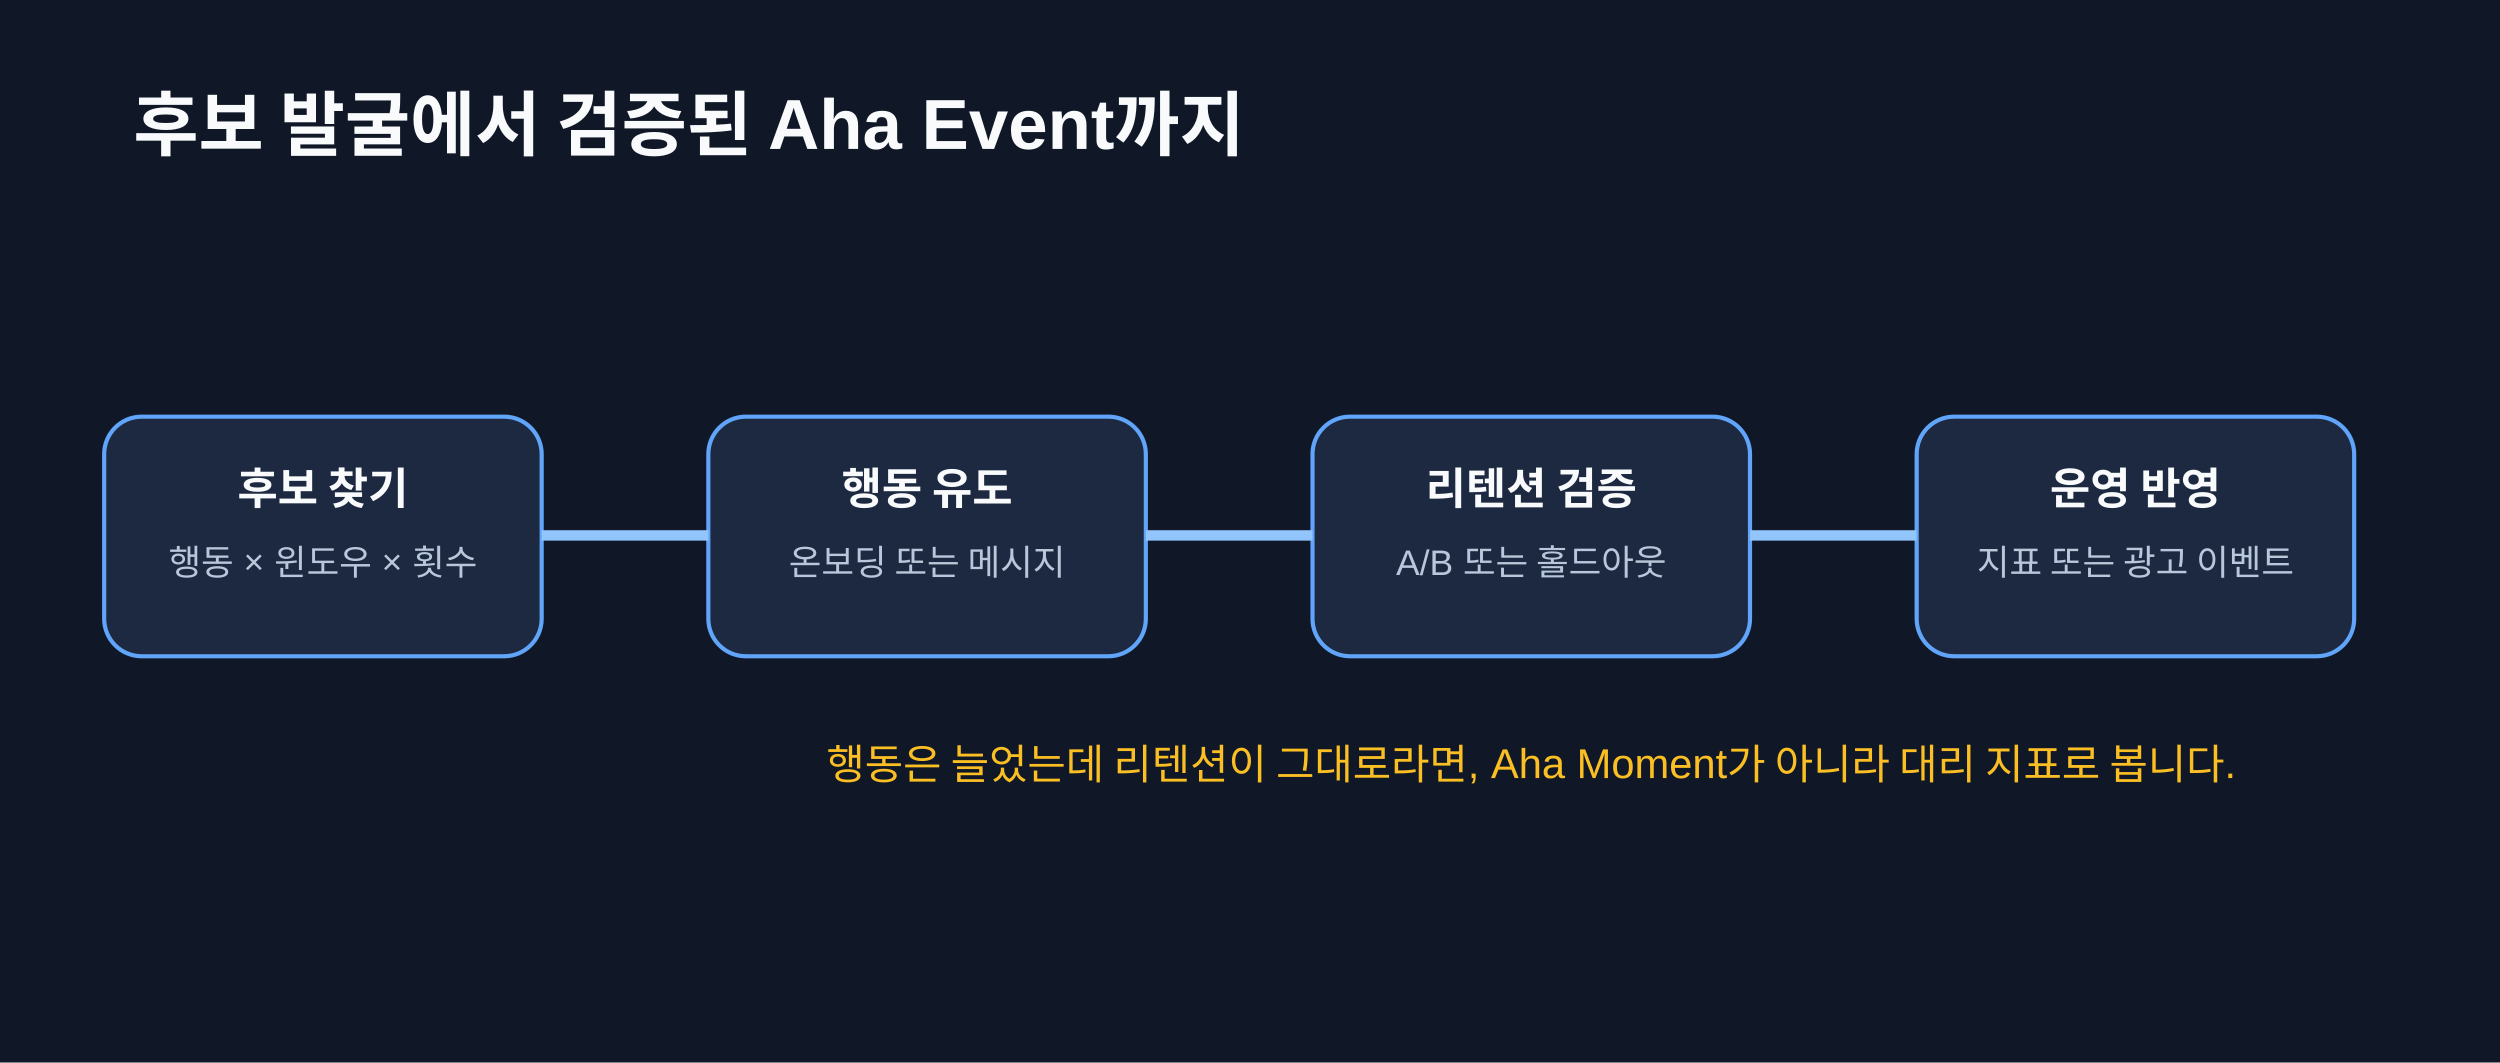
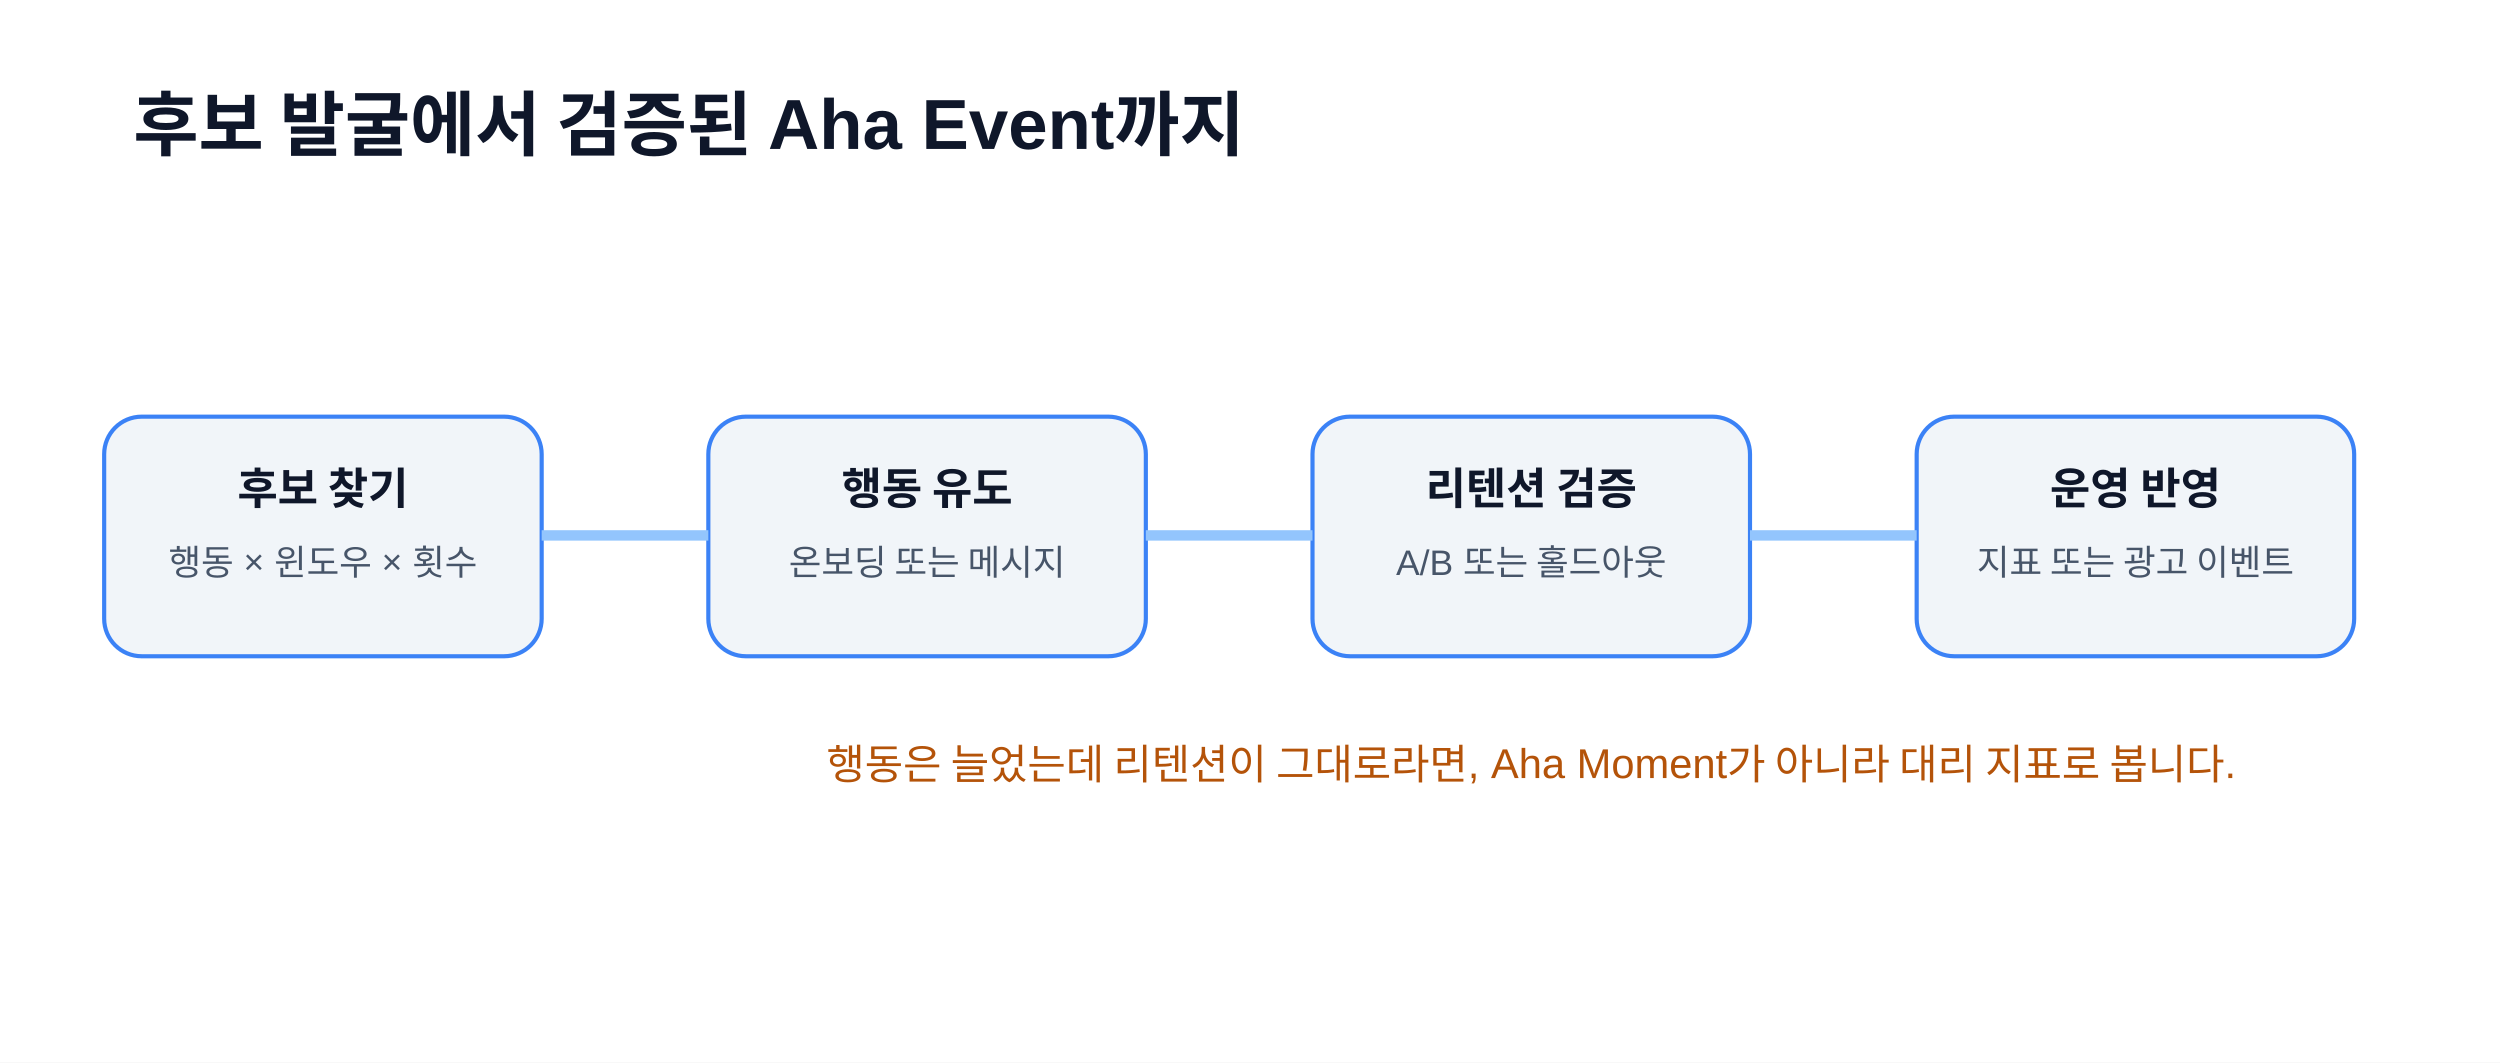
<svg xmlns="http://www.w3.org/2000/svg" width="1200" height="510" viewBox="0 0 1200 510" role="img" aria-labelledby="title desc">
-   <rect width="1200" height="510" fill="#101827" />
-   <text x="64" y="72" fill="#f8fafc" font-family="'Apple SD Gothic Neo','Malgun Gothic','Noto Sans KR',Arial" font-size="34" font-weight="700">후보 발굴에서 검증된 Aha Event까지</text>
+   <rect width="1200" height="510" fill="#ffffff" />
+   <text x="64" y="72" fill="#0f172a" font-family="'Apple SD Gothic Neo','Malgun Gothic','Noto Sans KR',Arial" font-size="34" font-weight="700">후보 발굴에서 검증된 Aha Event까지</text>
  <g font-family="Arial" text-anchor="middle">
-     <g fill="#1c2940" stroke="#60a5fa" stroke-width="2">
+     <g fill="#f1f5f9" stroke="#3b82f6" stroke-width="2">
      <rect x="50" y="200" width="210" height="115" rx="18" />
      <rect x="340" y="200" width="210" height="115" rx="18" />
      <rect x="630" y="200" width="210" height="115" rx="18" />
      <rect x="920" y="200" width="210" height="115" rx="18" />
    </g>
-     <g fill="#f8fafc" font-size="21" font-weight="700">
+     <g fill="#0f172a" font-size="21" font-weight="700">
      <text x="155" y="242">후보 찾기</text>
      <text x="445" y="242">행동 유도</text>
      <text x="735" y="242">리텐션 검증</text>
      <text x="1025" y="242">운영 반영</text>
    </g>
-     <g fill="#b9c7da" font-size="17">
+     <g fill="#475569" font-size="17">
      <text x="155" y="276">행동 × 윈도우 × 횟수</text>
      <text x="445" y="276">온보딩 또는 메시지</text>
      <text x="735" y="276">A/B 또는 홀드아웃</text>
      <text x="1025" y="276">지표 또는 광고 이벤트</text>
    </g>
  </g>
  <path d="M260 257H340M550 257H630M840 257H920" stroke="#93c5fd" stroke-width="5" />
-   <text x="735" y="374" text-anchor="middle" fill="#fbbf24" font-family="Arial" font-size="20">행동은 늘었는데 리텐션이 그대로라면, Aha Moment가 아니라 대리 지표로 봅니다.</text>
+   <text x="735" y="374" text-anchor="middle" fill="#b45309" font-family="Arial" font-size="20">행동은 늘었는데 리텐션이 그대로라면, Aha Moment가 아니라 대리 지표로 봅니다.</text>
</svg>
